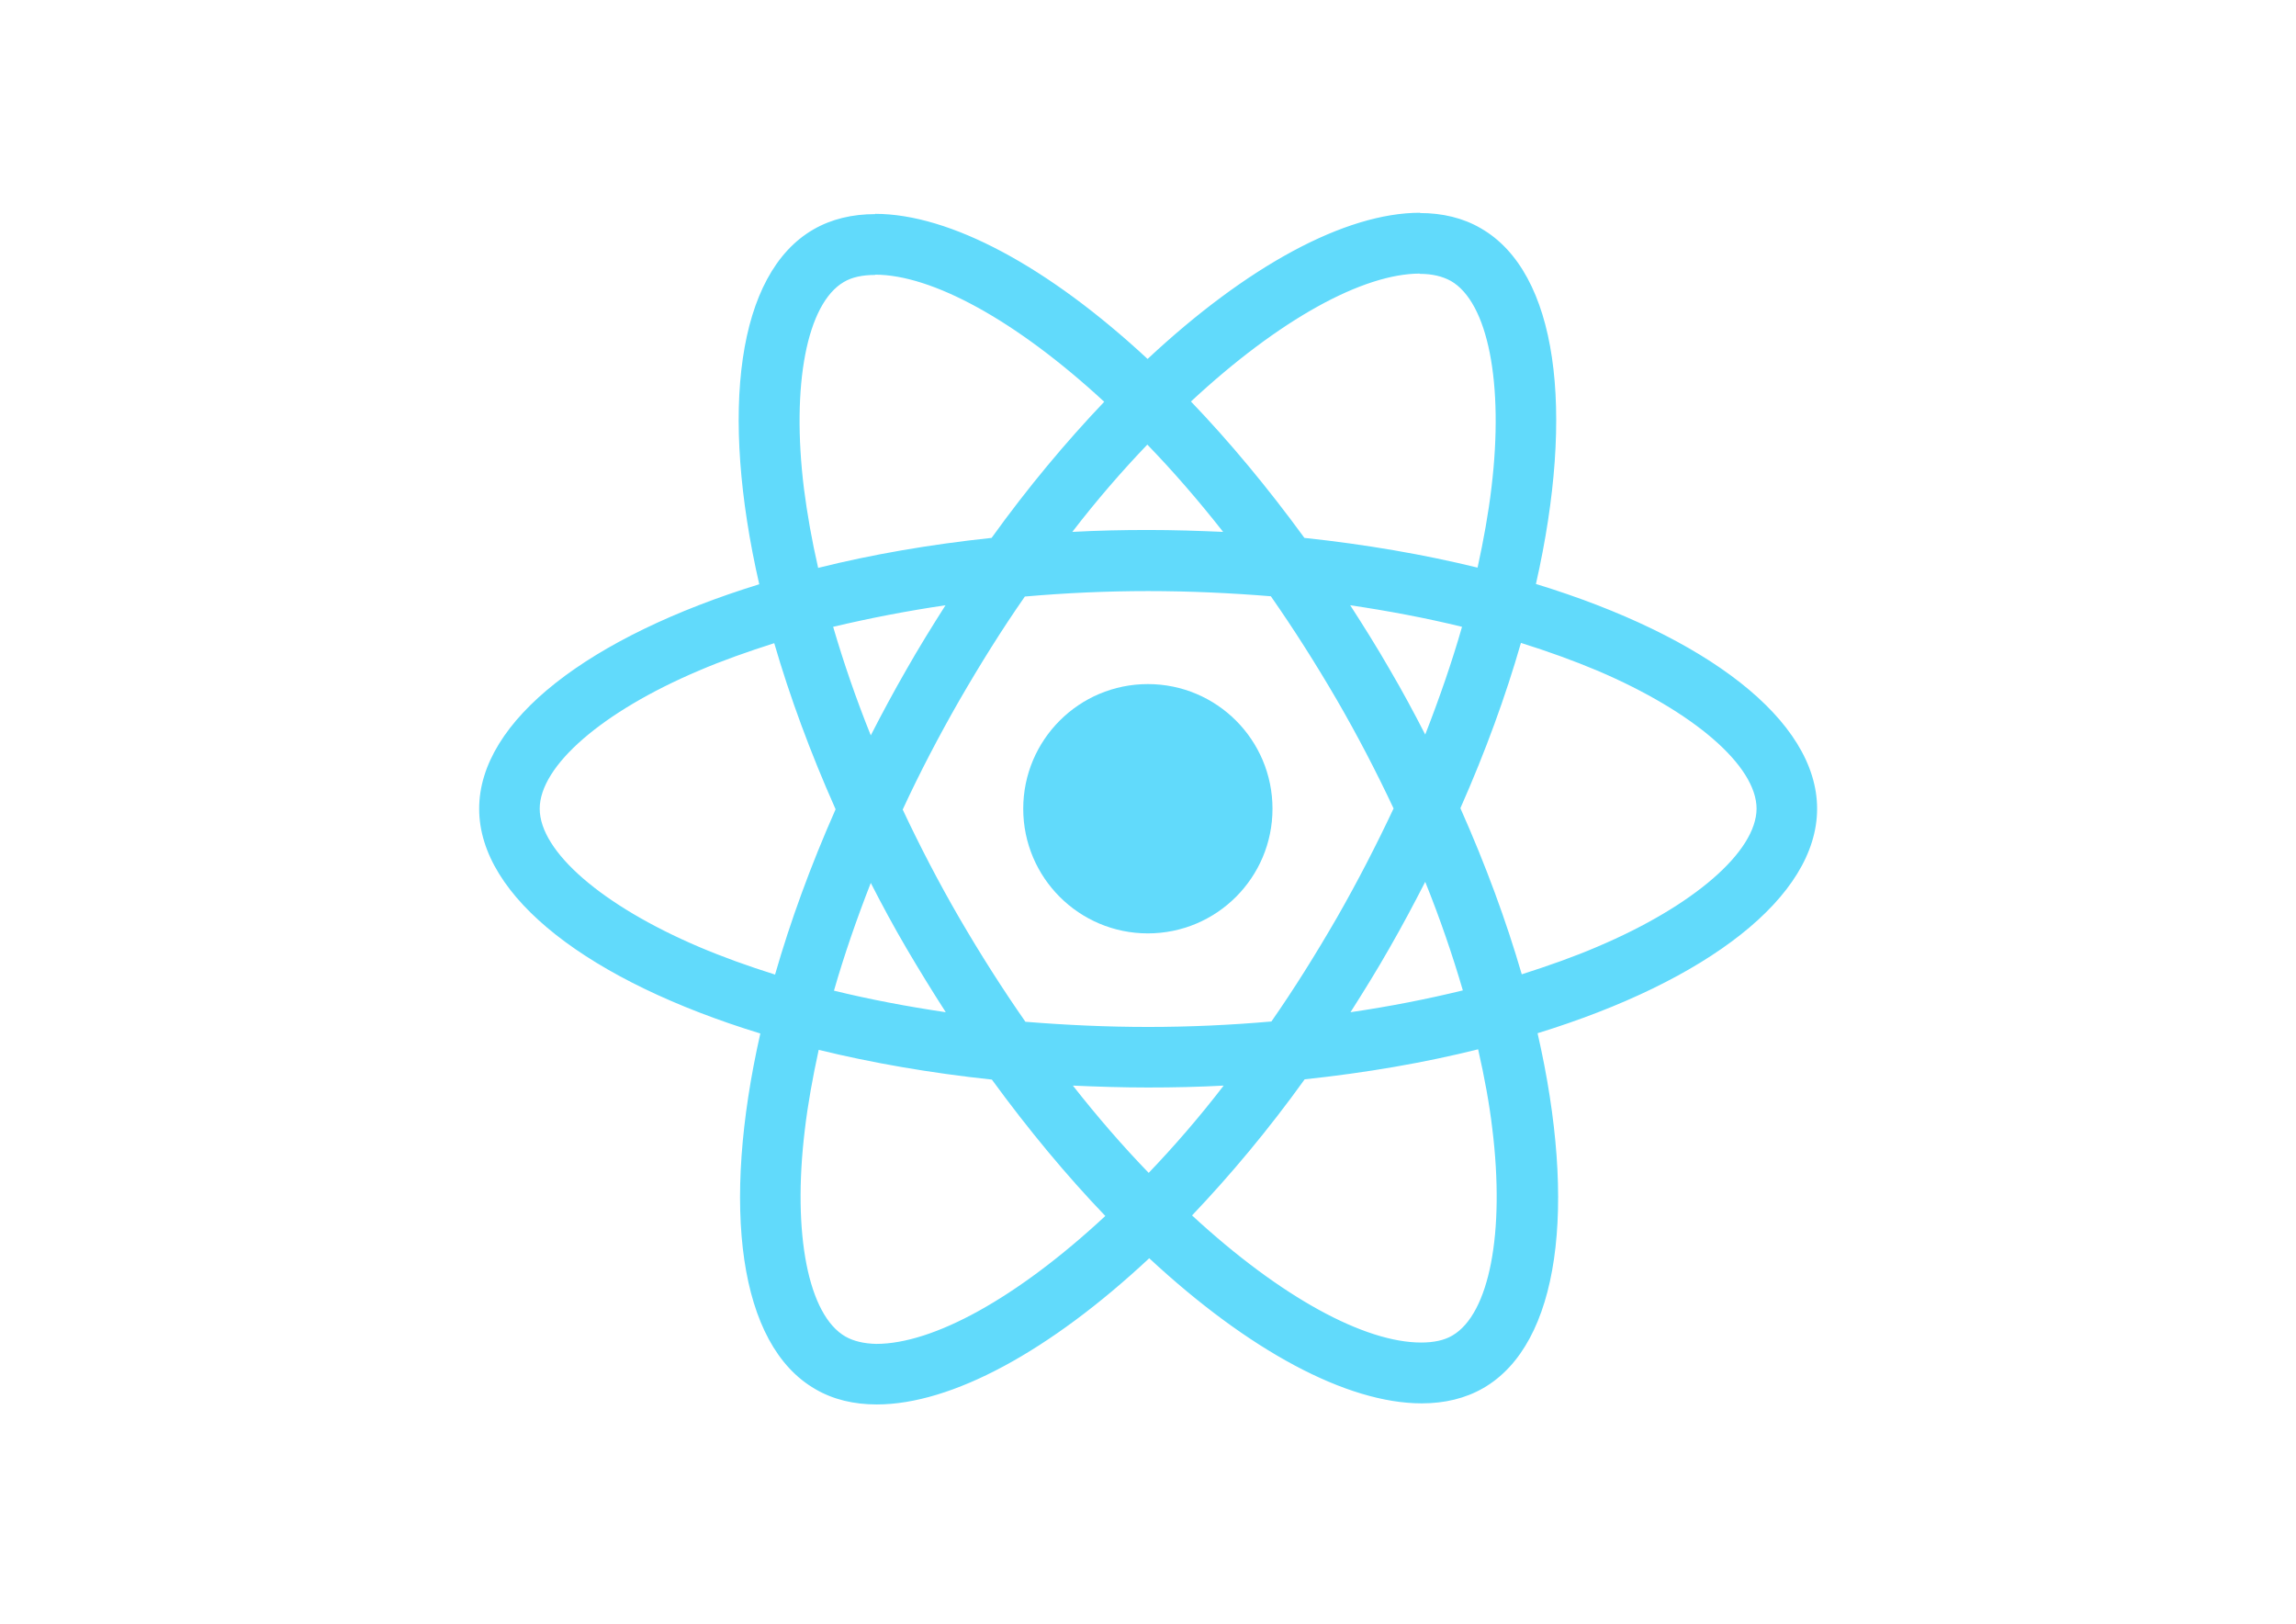
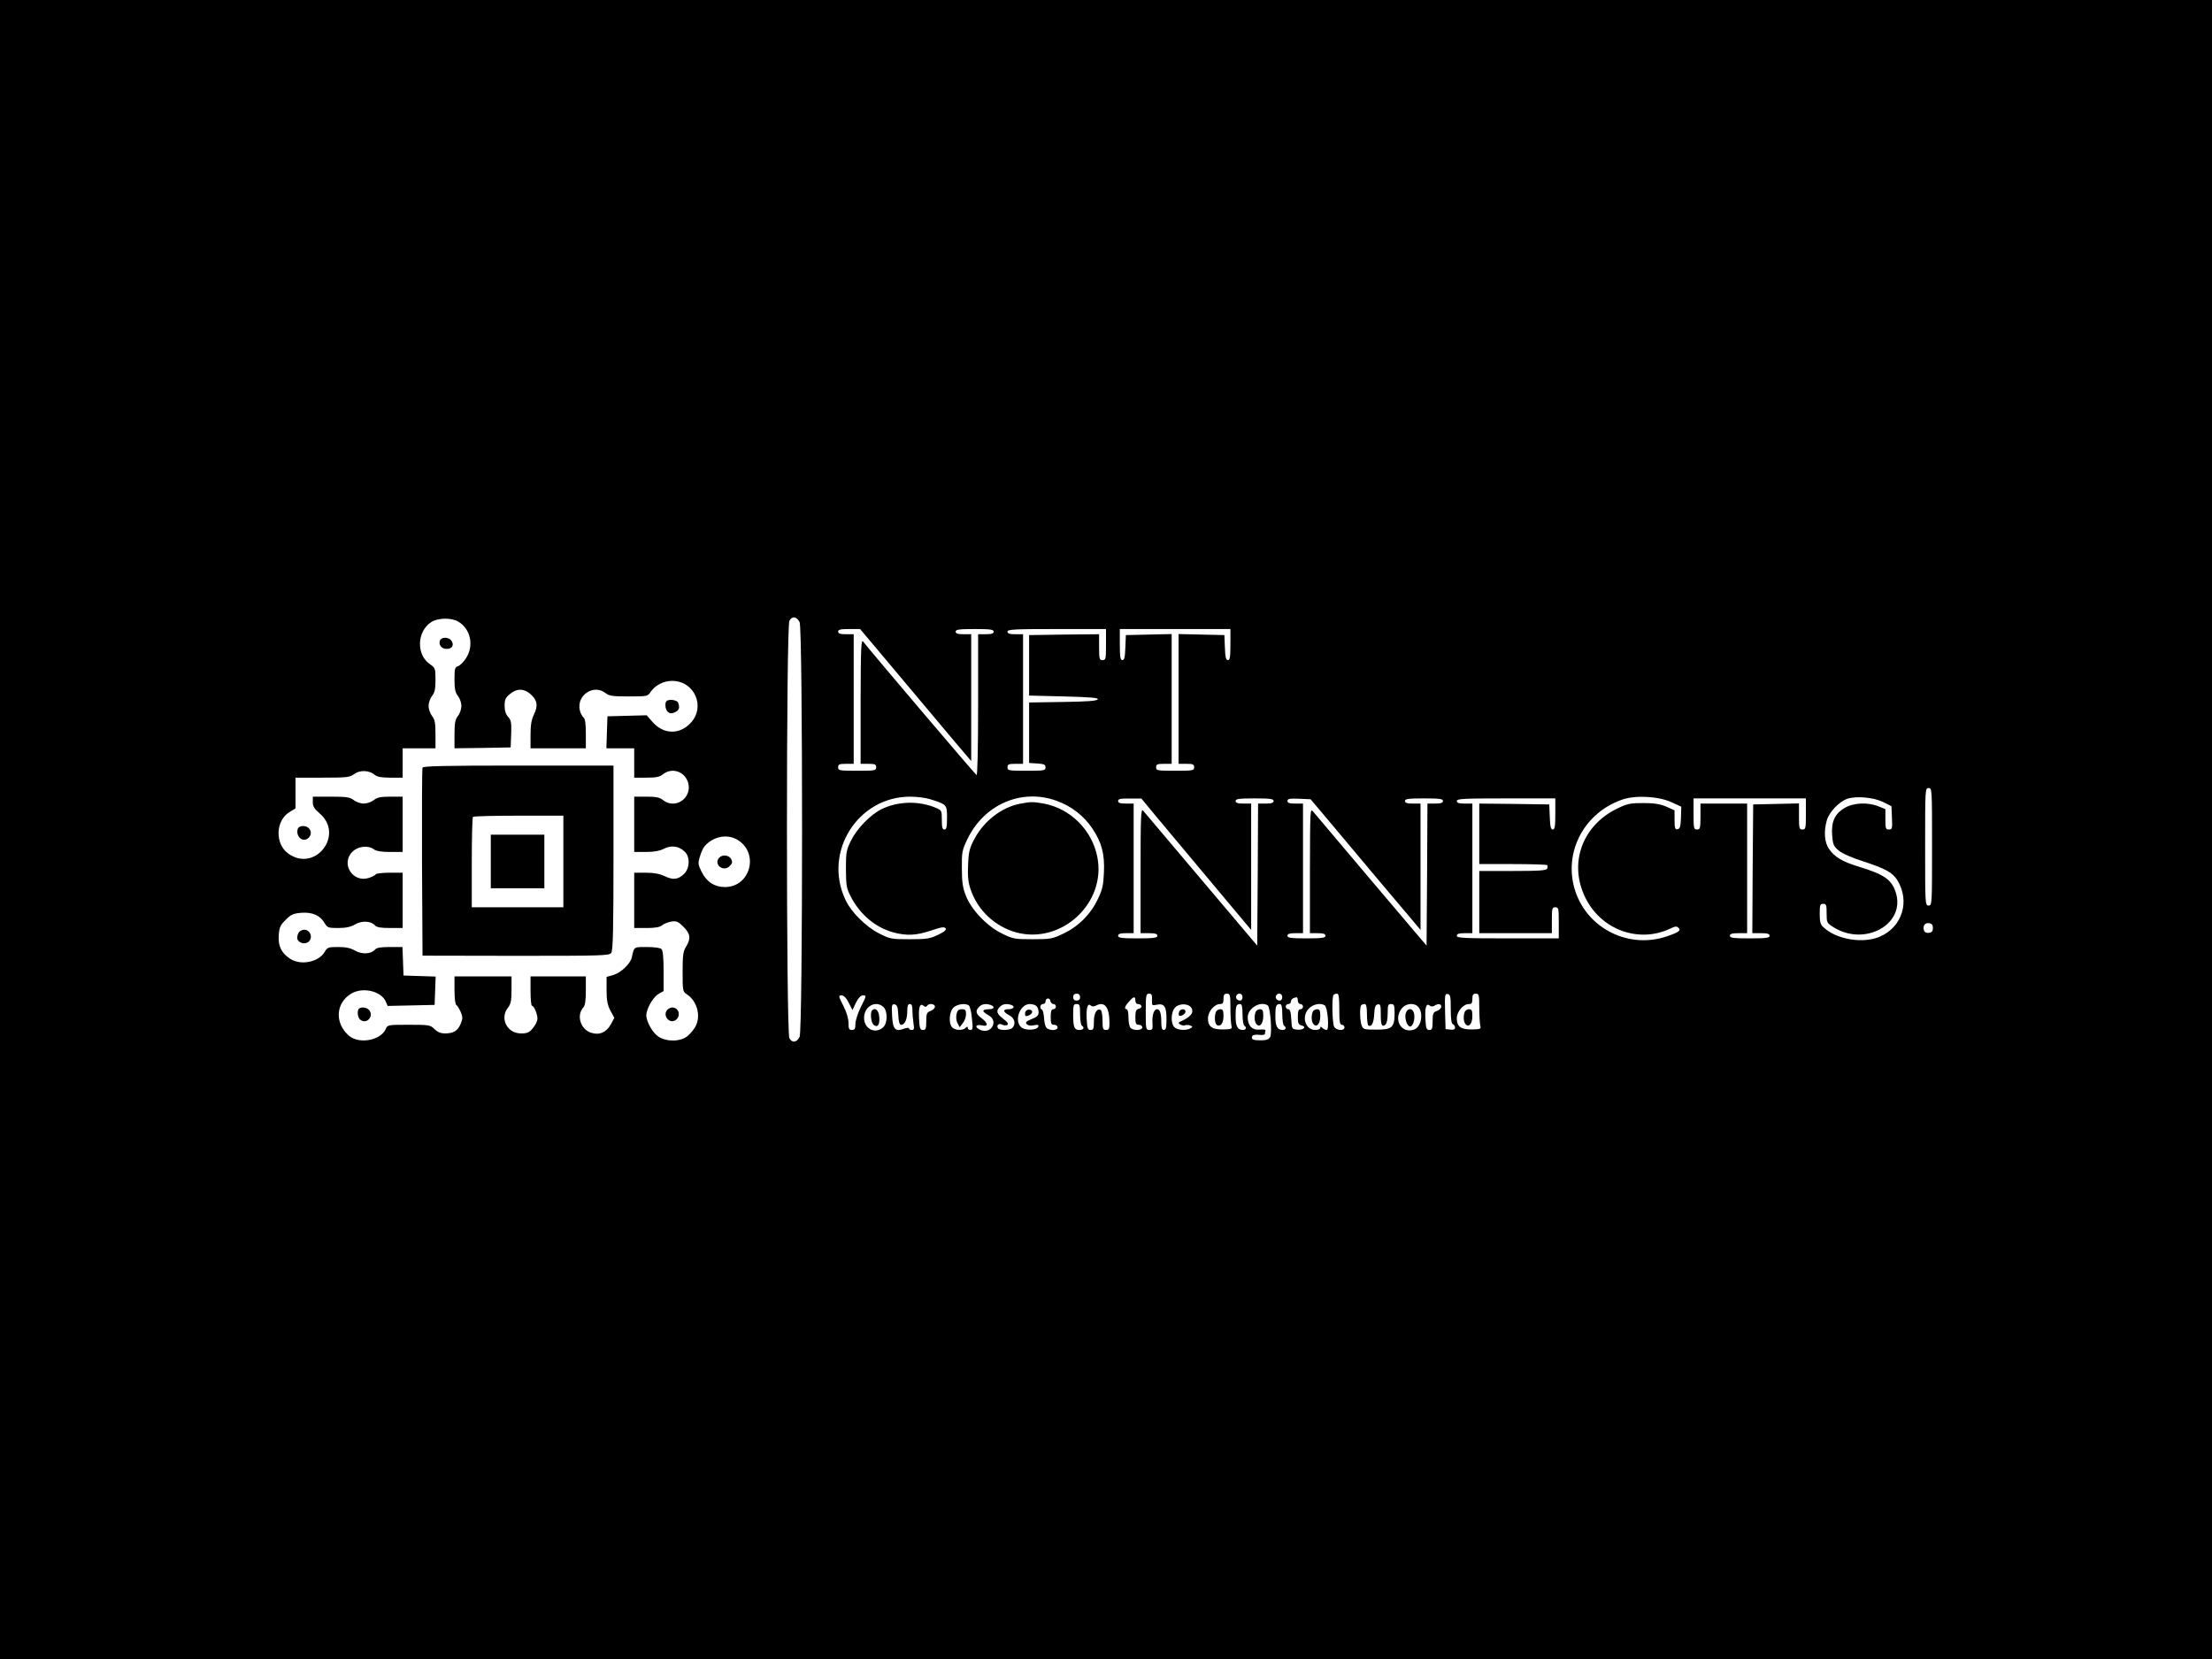
- <svg xmlns="http://www.w3.org/2000/svg" viewBox="0 0 841.9 595.3">
-   <g fill="#61DAFB">
-     <path d="M666.3 296.5c0-32.5-40.7-63.3-103.1-82.4 14.4-63.6 8-114.2-20.2-130.4-6.5-3.8-14.1-5.6-22.4-5.6v22.3c4.6 0 8.3.9 11.4 2.6 13.6 7.8 19.5 37.5 14.9 75.7-1.1 9.4-2.9 19.3-5.1 29.4-19.6-4.8-41-8.5-63.5-10.9-13.5-18.5-27.5-35.3-41.6-50 32.6-30.3 63.2-46.9 84-46.9V78c-27.5 0-63.5 19.6-99.9 53.6-36.4-33.8-72.4-53.2-99.9-53.2v22.3c20.7 0 51.4 16.5 84 46.6-14 14.7-28 31.4-41.3 49.9-22.6 2.4-44 6.1-63.6 11-2.3-10-4-19.7-5.2-29-4.7-38.2 1.1-67.9 14.6-75.8 3-1.8 6.9-2.6 11.5-2.6V78.5c-8.4 0-16 1.8-22.6 5.6-28.1 16.2-34.4 66.7-19.9 130.1-62.2 19.2-102.7 49.9-102.7 82.3 0 32.5 40.7 63.3 103.1 82.4-14.4 63.6-8 114.2 20.2 130.4 6.5 3.8 14.1 5.6 22.5 5.6 27.5 0 63.5-19.6 99.9-53.6 36.4 33.8 72.4 53.2 99.9 53.2 8.4 0 16-1.8 22.6-5.6 28.1-16.2 34.4-66.7 19.9-130.1 62-19.1 102.5-49.9 102.5-82.3zm-130.2-66.7c-3.7 12.9-8.3 26.2-13.5 39.5-4.1-8-8.4-16-13.1-24-4.6-8-9.5-15.8-14.4-23.4 14.2 2.1 27.9 4.7 41 7.9zm-45.8 106.5c-7.8 13.5-15.8 26.3-24.1 38.2-14.9 1.3-30 2-45.2 2-15.1 0-30.2-.7-45-1.9-8.3-11.9-16.4-24.6-24.2-38-7.6-13.1-14.5-26.4-20.8-39.8 6.2-13.4 13.2-26.8 20.7-39.9 7.8-13.5 15.8-26.3 24.1-38.2 14.9-1.3 30-2 45.2-2 15.1 0 30.2.7 45 1.9 8.3 11.9 16.4 24.6 24.2 38 7.6 13.1 14.5 26.4 20.8 39.8-6.3 13.4-13.2 26.8-20.7 39.9zm32.3-13c5.4 13.4 10 26.8 13.8 39.8-13.1 3.2-26.9 5.9-41.2 8 4.9-7.7 9.8-15.6 14.4-23.7 4.6-8 8.9-16.1 13-24.1zM421.2 430c-9.3-9.6-18.6-20.3-27.8-32 9 .4 18.2.7 27.5.7 9.4 0 18.7-.2 27.8-.7-9 11.7-18.3 22.4-27.5 32zm-74.4-58.9c-14.2-2.1-27.9-4.7-41-7.9 3.7-12.9 8.3-26.2 13.5-39.5 4.1 8 8.4 16 13.1 24 4.7 8 9.5 15.8 14.4 23.4zM420.7 163c9.3 9.6 18.6 20.3 27.8 32-9-.4-18.2-.7-27.5-.7-9.4 0-18.7.2-27.8.7 9-11.7 18.3-22.4 27.5-32zm-74 58.9c-4.9 7.7-9.8 15.6-14.4 23.7-4.6 8-8.9 16-13 24-5.4-13.4-10-26.8-13.8-39.8 13.1-3.1 26.9-5.8 41.2-7.9zm-90.5 125.2c-35.4-15.1-58.3-34.9-58.3-50.6 0-15.7 22.9-35.6 58.3-50.6 8.6-3.7 18-7 27.7-10.1 5.7 19.6 13.2 40 22.5 60.9-9.2 20.8-16.6 41.1-22.2 60.6-9.9-3.1-19.3-6.5-28-10.2zM310 490c-13.6-7.8-19.5-37.5-14.9-75.7 1.1-9.4 2.9-19.3 5.1-29.4 19.6 4.8 41 8.5 63.5 10.9 13.5 18.5 27.5 35.3 41.6 50-32.6 30.3-63.2 46.9-84 46.9-4.5-.1-8.3-1-11.3-2.7zm237.2-76.2c4.7 38.2-1.1 67.9-14.6 75.8-3 1.8-6.9 2.6-11.5 2.6-20.7 0-51.4-16.5-84-46.6 14-14.7 28-31.4 41.3-49.9 22.6-2.4 44-6.1 63.6-11 2.3 10.1 4.1 19.8 5.2 29.1zm38.5-66.7c-8.6 3.7-18 7-27.7 10.1-5.7-19.6-13.2-40-22.5-60.9 9.2-20.8 16.6-41.1 22.2-60.6 9.9 3.1 19.3 6.5 28.1 10.2 35.4 15.1 58.3 34.9 58.3 50.6-.1 15.7-23 35.6-58.4 50.6zM320.8 78.4z" />
-     <circle cx="420.9" cy="296.5" r="45.7" />
-     <path d="M520.5 78.1z" />
+ <svg xmlns="http://www.w3.org/2000/svg" version="1.0" width="1280pt" height="960pt" viewBox="0 0 1280 960" preserveAspectRatio="xMidYMid meet">
+   <g transform="translate(0,960) scale(0.1,-0.1)" fill="#000000" stroke="none">
+     <path d="M0 4800 l0 -4800 6400 0 6400 0 0 4800 0 4800 -6400 0 -6400 0 0 -4800z m4627 1200 c19 -37 19 -2363 0 -2400 -17 -33 -43 -37 -59 -8 -19 34 -19 2382 0 2416 16 29 42 25 59 -8z m-1975 3 c72 -43 92 -140 44 -213 -14 -21 -34 -41 -46 -45 -18 -6 -20 -15 -20 -77 0 -55 4 -75 20 -95 11 -14 20 -40 20 -58 0 -18 -9 -44 -20 -58 -16 -20 -20 -40 -20 -106 l0 -81 163 2 162 3 3 77 c2 67 0 81 -18 100 -13 15 -20 35 -20 64 0 35 5 47 31 68 39 33 79 33 117 1 41 -35 47 -68 22 -119 -15 -31 -20 -62 -20 -119 l0 -77 160 0 160 0 0 84 c0 60 -4 87 -14 95 -8 7 -18 26 -21 42 -19 86 80 152 148 99 22 -17 40 -20 135 -20 107 0 110 1 126 25 26 39 75 65 125 65 130 0 196 -150 107 -244 -64 -68 -155 -66 -218 4 l-36 41 -114 -3 -113 -3 -3 -92 -3 -93 81 0 80 0 0 -85 0 -85 71 0 c56 0 76 4 96 20 47 37 114 20 139 -34 43 -90 -61 -177 -139 -116 -20 16 -40 20 -96 20 l-71 0 0 -160 0 -160 68 0 c47 0 79 6 105 19 43 22 87 15 121 -19 29 -29 28 -91 -3 -124 -34 -36 -66 -40 -115 -16 -30 14 -62 20 -109 20 l-67 0 0 -160 0 -160 72 0 c50 0 76 5 88 15 10 9 34 18 53 22 32 5 41 1 72 -30 40 -40 44 -68 15 -115 -17 -27 -20 -50 -20 -146 0 -111 1 -114 25 -130 59 -39 82 -124 50 -185 -8 -16 -28 -40 -45 -55 -40 -34 -118 -36 -168 -6 -34 21 -72 87 -72 125 0 37 39 105 70 123 l30 17 0 116 c0 76 -4 119 -12 127 -7 7 -41 12 -84 12 -78 0 -74 3 -88 -60 -8 -37 -62 -88 -107 -102 l-39 -11 0 -76 c0 -60 5 -85 22 -119 l23 -42 -20 -37 c-26 -47 -67 -65 -115 -49 -61 20 -86 101 -44 147 10 11 14 41 14 97 l0 82 -160 0 -160 0 0 -85 c0 -47 4 -85 8 -85 12 0 32 -47 32 -75 0 -13 -12 -37 -26 -54 -21 -26 -33 -31 -69 -31 -81 0 -125 87 -75 150 16 20 20 41 20 103 l0 77 -165 0 -165 0 0 -79 c0 -47 4 -83 11 -87 6 -3 17 -22 25 -40 12 -29 12 -39 0 -68 -17 -41 -42 -56 -91 -56 -25 0 -43 8 -61 25 -24 24 -30 25 -148 25 -121 0 -123 0 -134 -25 -30 -66 -153 -88 -212 -39 -84 72 -79 189 12 244 66 40 172 16 200 -45 l11 -26 136 3 136 3 3 82 3 82 -93 3 -93 3 -3 83 -3 82 -73 0 c-53 0 -77 -4 -86 -15 -22 -26 -76 -29 -115 -6 -26 15 -53 21 -98 21 -57 0 -63 -2 -78 -28 -33 -58 -135 -80 -197 -42 -52 32 -74 76 -69 138 3 45 9 59 40 89 30 31 44 37 90 41 64 5 110 -15 135 -59 16 -27 21 -29 79 -29 45 0 72 6 98 21 39 23 93 20 115 -6 9 -11 33 -15 86 -15 l74 0 0 160 0 160 -74 0 c-41 0 -77 -4 -81 -9 -3 -5 -21 -15 -40 -21 -93 -31 -165 82 -96 151 33 33 91 39 125 14 13 -10 44 -15 93 -15 l73 0 0 160 0 160 -71 0 c-56 0 -76 -4 -96 -20 -14 -11 -40 -20 -58 -20 -18 0 -44 9 -58 20 -22 17 -40 20 -131 20 l-106 0 0 -32 c0 -24 9 -39 40 -65 144 -124 -26 -343 -181 -233 -80 57 -75 193 8 242 l33 20 0 89 0 89 155 0 c144 0 158 2 185 21 33 25 89 22 120 -6 12 -10 38 -15 88 -15 l72 0 0 85 0 85 95 0 95 0 0 81 c0 66 -4 86 -20 106 -11 14 -20 40 -20 58 0 18 9 44 20 58 16 20 20 40 20 94 0 64 -2 69 -30 88 -82 54 -79 190 5 245 38 25 116 27 157 3z m2474 -220 c82 -98 212 -252 288 -343 76 -91 154 -183 172 -204 l34 -40 0 367 0 367 -45 0 c-33 0 -45 4 -45 15 0 12 19 15 110 15 91 0 110 -3 110 -15 0 -11 -12 -15 -45 -15 l-45 0 0 -411 c0 -254 -4 -408 -9 -404 -9 5 -623 728 -656 772 -12 15 -14 -31 -15 -344 l0 -363 45 0 c38 0 45 -3 45 -20 0 -19 -7 -20 -110 -20 -103 0 -110 1 -110 20 0 17 7 20 45 20 l45 0 0 375 0 375 -45 0 c-33 0 -45 4 -45 15 0 12 14 15 64 15 l63 0 149 -177z m1274 87 c0 -83 -1 -90 -20 -90 -18 0 -20 7 -20 75 l0 75 -202 -2 -203 -3 0 -175 0 -175 202 -5 c156 -4 201 -8 195 -17 -6 -9 -62 -13 -202 -15 l-195 -3 0 -175 0 -175 48 -3 c39 -3 47 -6 47 -23 0 -18 -8 -19 -110 -19 -103 0 -110 1 -110 20 0 17 7 20 45 20 l45 0 0 375 0 375 -45 0 c-33 0 -45 4 -45 15 0 13 38 15 285 15 l285 0 0 -90z m720 0 c0 -72 -3 -90 -15 -90 -11 0 -15 17 -17 73 l-3 72 -132 3 -133 3 0 -376 0 -375 45 0 c38 0 45 -3 45 -20 0 -19 -7 -20 -110 -20 -103 0 -110 1 -110 20 0 17 7 20 45 20 l45 0 0 375 0 376 -132 -3 -133 -3 -3 -72 c-2 -56 -6 -73 -17 -73 -12 0 -15 18 -15 90 l0 90 320 0 320 0 0 -90z m4060 -1170 c0 -333 0 -340 -20 -340 -20 0 -20 7 -20 340 0 333 0 340 20 340 20 0 20 -7 20 -340z m-5800 276 c99 -31 100 -31 100 -108 0 -54 -3 -68 -15 -68 -12 0 -15 13 -15 56 0 54 -1 55 -36 70 -98 41 -218 38 -312 -8 -65 -32 -143 -112 -178 -183 -27 -55 -29 -69 -29 -165 1 -95 3 -110 28 -158 55 -106 144 -180 249 -208 77 -20 130 -17 215 11 61 21 78 23 85 13 5 -9 -7 -20 -45 -38 -46 -22 -65 -25 -163 -25 -106 0 -113 1 -178 34 -77 40 -161 123 -194 195 -130 275 71 595 373 596 39 0 90 -6 115 -14z m734 -10 c85 -30 158 -87 207 -160 54 -81 72 -147 67 -254 -3 -73 -8 -98 -35 -154 -41 -88 -113 -160 -201 -201 -63 -30 -74 -32 -177 -32 -104 0 -114 2 -177 33 -86 42 -177 137 -209 219 -18 46 -23 78 -23 158 -1 92 1 105 31 167 96 203 315 298 517 224z m3558 -8 l57 -26 -2 -64 c-2 -51 -5 -63 -19 -66 -15 -3 -18 5 -18 53 l0 56 -47 21 c-36 15 -69 21 -133 21 -75 0 -93 -3 -150 -31 -205 -98 -284 -319 -186 -517 92 -186 309 -265 492 -178 26 13 37 14 46 5 17 -17 3 -27 -69 -51 -199 -67 -418 26 -508 214 -107 227 7 491 249 577 77 28 212 21 288 -14z m1225 1 l48 -24 3 -67 c3 -63 1 -68 -18 -68 -18 0 -20 6 -20 59 l0 59 -40 16 c-62 25 -145 21 -195 -9 -57 -33 -79 -79 -73 -158 4 -54 8 -63 38 -89 21 -17 77 -42 144 -63 128 -42 167 -64 195 -108 75 -122 29 -271 -101 -327 -97 -42 -249 -17 -325 53 -19 17 -23 31 -23 79 0 51 2 58 20 58 18 0 20 -7 20 -55 0 -53 1 -56 39 -80 183 -115 420 18 361 201 -24 74 -67 104 -211 148 -99 30 -144 57 -176 105 -26 38 -30 100 -12 164 13 47 72 109 119 125 53 17 152 8 207 -19z m-4212 -77 c44 -53 152 -182 240 -287 87 -104 194 -232 237 -283 l78 -93 0 365 0 366 -45 0 c-33 0 -45 4 -45 15 0 12 19 15 110 15 91 0 110 -3 110 -15 0 -11 -12 -15 -45 -15 l-45 0 -2 -411 -3 -411 -75 89 c-41 48 -187 221 -324 383 -137 162 -255 302 -262 310 -12 12 -14 -41 -14 -348 l0 -362 48 0 c37 0 49 -4 49 -15 0 -12 -20 -15 -114 -15 -94 0 -113 3 -113 15 0 11 12 15 45 15 l45 0 0 375 0 375 -45 0 c-33 0 -45 4 -45 15 0 12 14 15 68 14 l67 0 80 -97z m1038 -72 c76 -91 191 -228 255 -304 65 -77 145 -172 180 -213 l62 -74 0 365 0 366 -45 0 c-33 0 -45 4 -45 15 0 12 19 15 110 15 91 0 110 -3 110 -15 0 -11 -12 -15 -45 -15 l-45 0 -2 -411 -3 -411 -318 375 c-175 207 -326 386 -337 399 -19 23 -19 20 -20 -339 l0 -363 45 0 c33 0 45 -4 45 -15 0 -12 -19 -15 -110 -15 -91 0 -110 3 -110 15 0 11 12 15 45 15 l45 0 0 375 0 375 -45 0 c-34 0 -45 4 -45 15 0 13 12 15 67 13 l67 -3 139 -165z m1277 80 c0 -72 -3 -90 -15 -90 -11 0 -15 17 -17 73 l-3 72 -202 3 -203 2 0 -175 0 -175 193 0 c107 0 196 -3 200 -6 3 -3 3 -12 0 -20 -4 -11 -42 -14 -199 -14 l-194 0 0 -180 0 -180 210 0 210 0 0 75 c0 68 2 75 20 75 19 0 20 -7 20 -90 l0 -90 -295 0 c-256 0 -295 2 -295 15 0 11 12 15 45 15 l45 0 0 375 0 375 -45 0 c-33 0 -45 4 -45 15 0 13 38 15 285 15 l285 0 0 -90z m1450 0 c0 -83 -1 -90 -20 -90 -18 0 -20 7 -20 75 l0 76 -132 -3 -133 -3 -3 -372 -2 -373 50 0 c38 0 50 -4 50 -15 0 -12 -19 -15 -115 -15 -96 0 -115 3 -115 15 0 11 12 15 50 15 l50 0 0 375 0 375 -135 0 -135 0 0 -75 c0 -68 -2 -75 -20 -75 -19 0 -20 7 -20 90 l0 90 325 0 325 0 0 -90z m-6182 -150 c127 -77 74 -273 -73 -273 -60 0 -105 29 -134 86 -22 44 -23 52 -11 90 6 23 19 51 28 61 50 57 131 72 190 36z m6917 -510 c0 -18 -6 -26 -23 -28 -13 -2 -25 3 -28 12 -10 26 4 48 28 44 17 -2 23 -10 23 -28z m-4935 -400 c0 -13 -7 -20 -20 -20 -13 0 -20 7 -20 20 0 13 7 20 20 20 13 0 20 -7 20 -20z m416 -15 c-1 -34 0 -35 27 -29 44 9 57 -9 57 -82 0 -50 -3 -64 -15 -64 -11 0 -15 12 -15 44 0 53 -8 76 -25 76 -18 0 -29 -36 -26 -82 2 -33 0 -38 -18 -38 -20 0 -21 5 -21 105 0 96 2 105 19 105 15 0 19 -7 17 -35z m454 -47 c0 -46 3 -92 6 -104 5 -18 1 -20 -48 -21 -64 -1 -88 16 -88 64 0 39 37 83 70 83 16 0 20 6 20 30 0 23 4 30 20 30 18 0 20 -7 20 -82z m70 62 c0 -11 -6 -20 -14 -20 -18 0 -29 16 -21 30 11 18 35 11 35 -10z m230 0 c0 -11 -6 -20 -14 -20 -18 0 -29 16 -21 30 11 18 35 11 35 -10z m330 -70 c0 -73 3 -90 15 -90 8 0 15 -7 15 -15 0 -22 -47 -19 -60 4 -11 22 -14 174 -3 184 3 4 12 7 20 7 10 0 13 -22 13 -90z m645 1 c0 -59 4 -86 13 -88 6 -3 12 -11 12 -19 0 -11 -8 -14 -27 -12 l-28 3 -3 103 c-2 95 -1 103 15 100 16 -3 18 -15 18 -87z m165 7 c0 -46 3 -92 6 -104 5 -18 1 -20 -48 -21 -64 -1 -88 16 -88 64 0 39 37 83 70 83 16 0 20 6 20 30 0 23 4 30 20 30 18 0 20 -7 20 -82z m-3649 30 l22 -43 20 43 c13 26 28 42 39 42 23 0 23 0 -12 -70 -16 -33 -30 -75 -30 -95 0 -28 -4 -35 -20 -35 -17 0 -20 7 -20 40 0 25 -11 63 -30 100 -29 57 -29 60 -10 60 13 0 27 -14 41 -42z m1185 -8 c8 0 14 -7 14 -15 0 -8 -7 -15 -15 -15 -11 0 -15 -12 -15 -45 0 -38 3 -45 20 -45 11 0 20 -7 20 -15 0 -22 -57 -20 -68 3 -5 9 -10 35 -11 57 -2 22 -7 42 -12 43 -15 6 -10 32 6 32 8 0 15 6 15 14 0 22 25 25 28 4 2 -10 10 -18 18 -18z m474 20 c0 -11 6 -20 14 -20 24 0 30 -21 7 -27 -17 -4 -21 -13 -21 -49 0 -37 3 -44 20 -44 11 0 20 -7 20 -15 0 -18 -50 -21 -68 -3 -7 7 -12 34 -12 60 0 26 -4 48 -10 48 -16 0 -12 17 13 44 27 31 37 33 37 6z m940 0 c0 -11 7 -20 15 -20 8 0 15 -7 15 -15 0 -8 -7 -15 -15 -15 -11 0 -15 -12 -15 -44 0 -37 4 -45 22 -50 32 -8 9 -29 -28 -24 -28 3 -29 5 -32 61 -2 42 -7 57 -17 57 -8 0 -15 7 -15 15 0 8 7 15 15 15 8 0 15 6 15 14 0 13 13 23 33 25 4 1 7 -8 7 -19z m-2398 -37 c25 -23 25 -94 -2 -118 -45 -41 -110 -9 -110 55 0 66 67 104 112 63z m86 -46 c2 -41 7 -57 17 -57 21 0 35 33 35 79 0 30 4 41 15 41 11 0 15 -11 15 -37 0 -21 3 -55 6 -75 5 -31 4 -38 -10 -38 -9 0 -16 4 -16 9 0 5 -14 4 -30 -2 -50 -19 -64 -2 -68 77 -3 61 -1 67 15 64 14 -3 19 -15 21 -61z m167 53 c10 16 45 12 45 -5 0 -9 -11 -20 -25 -25 -22 -8 -25 -15 -25 -60 0 -43 -3 -50 -19 -50 -17 0 -20 9 -23 68 -3 67 6 90 28 71 8 -7 14 -6 19 1z m241 2 c6 -4 15 -37 18 -74 7 -58 5 -68 -8 -68 -9 0 -16 5 -16 12 0 9 -3 9 -12 0 -17 -17 -63 -15 -79 4 -22 26 -15 95 11 116 23 18 66 24 86 10z m128 2 c26 -10 18 -24 -14 -24 -16 0 -30 -4 -30 -10 0 -5 14 -16 30 -25 59 -31 19 -109 -44 -86 -37 15 -34 35 4 28 21 -5 30 -3 30 6 0 7 -13 23 -30 35 -34 25 -37 43 -14 66 16 17 41 20 68 10z m120 0 c22 -9 10 -24 -20 -24 -33 0 -30 -16 6 -35 32 -16 40 -51 18 -73 -15 -15 -74 -16 -83 -2 -11 17 5 31 24 21 9 -5 23 -6 30 -2 8 6 2 16 -23 35 -39 30 -44 46 -20 70 16 17 41 20 68 10z m144 -6 c7 -7 12 -23 12 -36 0 -18 -9 -27 -40 -39 -31 -12 -38 -19 -29 -29 7 -8 22 -11 41 -7 24 5 30 3 26 -8 -7 -21 -76 -24 -99 -3 -42 38 -7 134 50 134 15 0 32 -5 39 -12z m252 -47 c0 -33 5 -63 10 -66 18 -11 10 -25 -14 -25 -30 0 -36 16 -36 91 0 52 2 59 20 59 18 0 20 -7 20 -59z m92 50 c51 27 78 -9 78 -102 0 -32 -3 -39 -20 -39 -18 0 -20 7 -20 54 0 30 -5 58 -10 61 -22 13 -40 -17 -40 -66 0 -42 -3 -49 -19 -49 -17 0 -20 9 -23 68 -3 64 7 91 26 72 5 -5 17 -5 28 1z m552 -13 c17 -28 -4 -54 -69 -82 -15 -7 16 -25 32 -19 7 3 21 2 30 -1 15 -6 15 -8 3 -16 -23 -15 -77 -12 -94 6 -23 23 -21 89 5 115 24 24 77 23 93 -3z m296 -37 c0 -33 5 -63 10 -66 16 -10 11 -25 -8 -25 -31 0 -42 22 -42 80 0 59 4 70 27 70 9 0 13 -17 13 -59z m146 51 c15 -10 26 -159 14 -183 -8 -14 -22 -19 -54 -19 -46 0 -57 5 -50 24 3 7 18 10 39 8 21 -3 35 0 35 7 0 6 1 14 3 18 1 5 -14 7 -34 5 -43 -4 -69 23 -69 71 0 53 74 97 116 69z m84 -51 c0 -33 5 -63 10 -66 16 -10 11 -25 -8 -25 -31 0 -42 22 -42 80 0 59 4 70 27 70 9 0 13 -17 13 -59z m246 51 c17 -11 27 -142 11 -142 -7 0 -18 5 -25 12 -9 9 -12 9 -12 0 0 -7 -13 -12 -29 -12 -59 0 -82 80 -36 125 24 25 68 33 91 17z m244 -51 c0 -33 4 -62 8 -65 18 -11 31 13 34 64 2 43 7 56 21 58 15 3 17 -5 17 -56 0 -64 6 -78 27 -61 8 7 13 32 13 65 0 47 2 54 20 54 17 0 20 -7 20 -53 0 -82 -15 -96 -106 -95 -71 0 -76 1 -85 25 -10 28 -12 106 -2 116 3 4 12 7 20 7 9 0 13 -17 13 -59z m287 51 c43 -28 33 -123 -15 -140 -73 -25 -121 58 -71 122 20 26 60 34 86 18z m103 -2 c22 14 40 12 40 -5 0 -9 -11 -20 -25 -25 -22 -8 -25 -15 -25 -60 0 -43 -3 -50 -19 -50 -17 0 -20 9 -23 68 -3 66 6 90 27 72 6 -5 17 -5 25 0z" />
+     <path d="M2546 5894 c-10 -26 10 -50 41 -49 31 0 43 26 23 50 -16 20 -56 19 -64 -1z" />
+     <path d="M3857 5543 c-12 -12 -7 -50 8 -63 12 -10 21 -10 40 -2 25 12 30 27 19 56 -6 16 -54 22 -67 9z" />
+     <path d="M2445 5158 c-3 -7 -4 -255 -3 -551 l3 -537 540 -1 c503 0 540 1 552 17 10 14 13 133 13 551 l0 533 -550 0 c-431 0 -552 -3 -555 -12z m815 -543 l0 -265 -265 0 -265 0 0 258 c0 142 3 262 7 265 3 4 123 7 265 7 l258 0 0 -265z" />
+     <path d="M2840 4615 l0 -155 155 0 155 0 0 155 0 155 -155 0 -155 0 0 -155z" />
+     <path d="M1724 4806 c-15 -40 21 -80 54 -60 37 24 21 74 -25 74 -13 0 -26 -6 -29 -14z" />
+     <path d="M1732 4208 c-7 -7 -12 -22 -12 -35 0 -27 42 -42 65 -23 28 23 11 70 -25 70 -9 0 -21 -5 -28 -12z" />
+     <path d="M2077 3763 c-11 -11 -8 -48 5 -61 32 -32 80 8 58 48 -10 19 -49 27 -63 13z" />
+     <path d="M3860 3755 c-26 -32 13 -81 48 -59 34 22 22 74 -18 74 -10 0 -23 -7 -30 -15z" />
+     <path d="M5902 4949 c-105 -20 -208 -100 -262 -201 -29 -54 -35 -75 -38 -150 -3 -65 0 -101 13 -140 40 -124 142 -220 267 -254 262 -69 520 171 468 436 -30 156 -155 281 -310 310 -60 11 -77 11 -138 -1z" />
+     <path d="M4160 4635 c-31 -38 27 -83 62 -47 16 16 18 23 9 41 -13 24 -53 28 -71 6z" />
+     <path d="M7036 3744 c-11 -28 -6 -72 8 -77 21 -8 36 14 36 55 0 31 -4 38 -19 38 -10 0 -22 -7 -25 -16z" />
+     <path d="M8476 3744 c-10 -25 -7 -59 6 -72 19 -19 38 6 38 49 0 32 -4 39 -19 39 -10 0 -22 -7 -25 -16z" />
+     <path d="M5047 3754 c-13 -13 -7 -71 8 -84 23 -19 37 0 33 46 -3 37 -23 56 -41 38z" />
+     <path d="M5535 3731 c-4 -17 -1 -40 6 -52 l12 -23 18 23 c11 13 19 36 19 52 0 24 -4 29 -24 29 -19 0 -26 -7 -31 -29z" />
+     <path d="M5934 3745 c-4 -9 -3 -19 0 -23 9 -8 42 12 39 24 -4 16 -33 16 -39 -1z" />
+     <path d="M6823 3745 c-3 -9 -3 -18 -1 -21 9 -9 38 8 38 22 0 19 -29 18 -37 -1z" />
+     <path d="M7266 3744 c-10 -25 -7 -59 6 -72 19 -19 38 6 38 49 0 32 -4 39 -19 39 -10 0 -22 -7 -25 -16z" />
+     <path d="M7596 3744 c-10 -25 -7 -59 6 -72 19 -19 38 6 38 49 0 32 -4 39 -19 39 -10 0 -22 -7 -25 -16z" />
+     <path d="M8134 3734 c-7 -28 9 -74 26 -74 16 0 29 42 23 73 -7 36 -40 37 -49 1z" />
  </g>
</svg>
